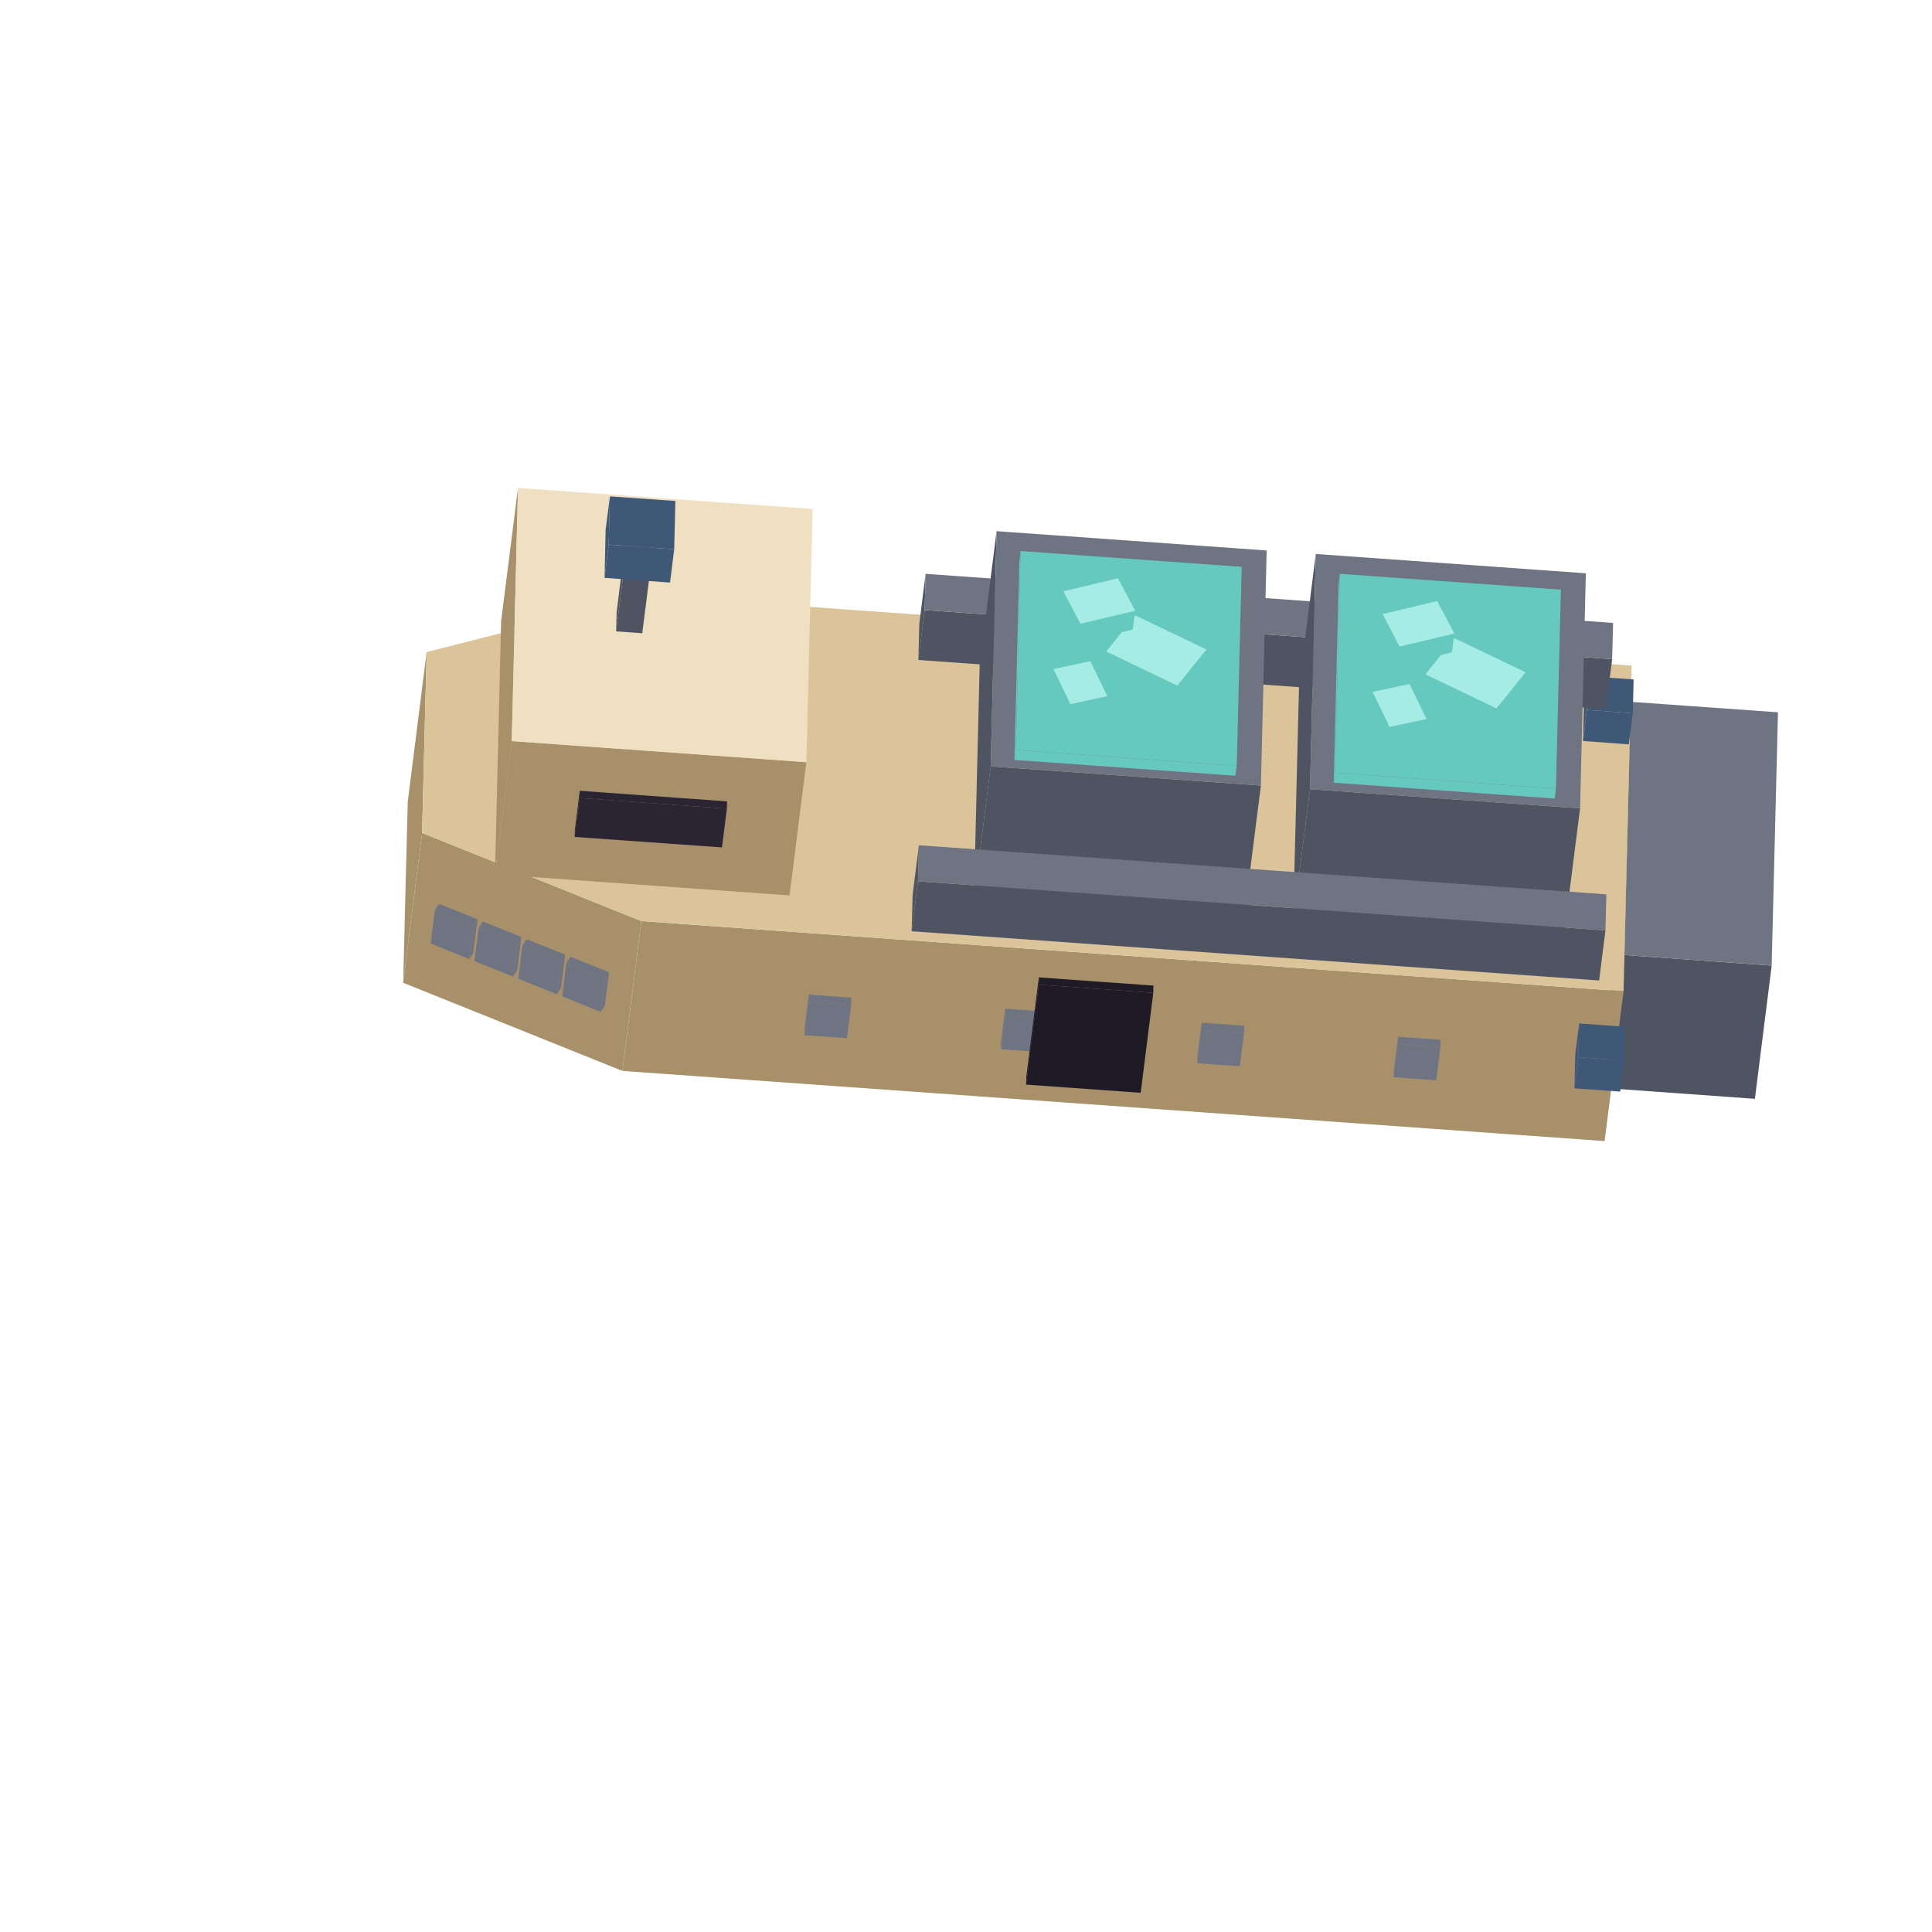
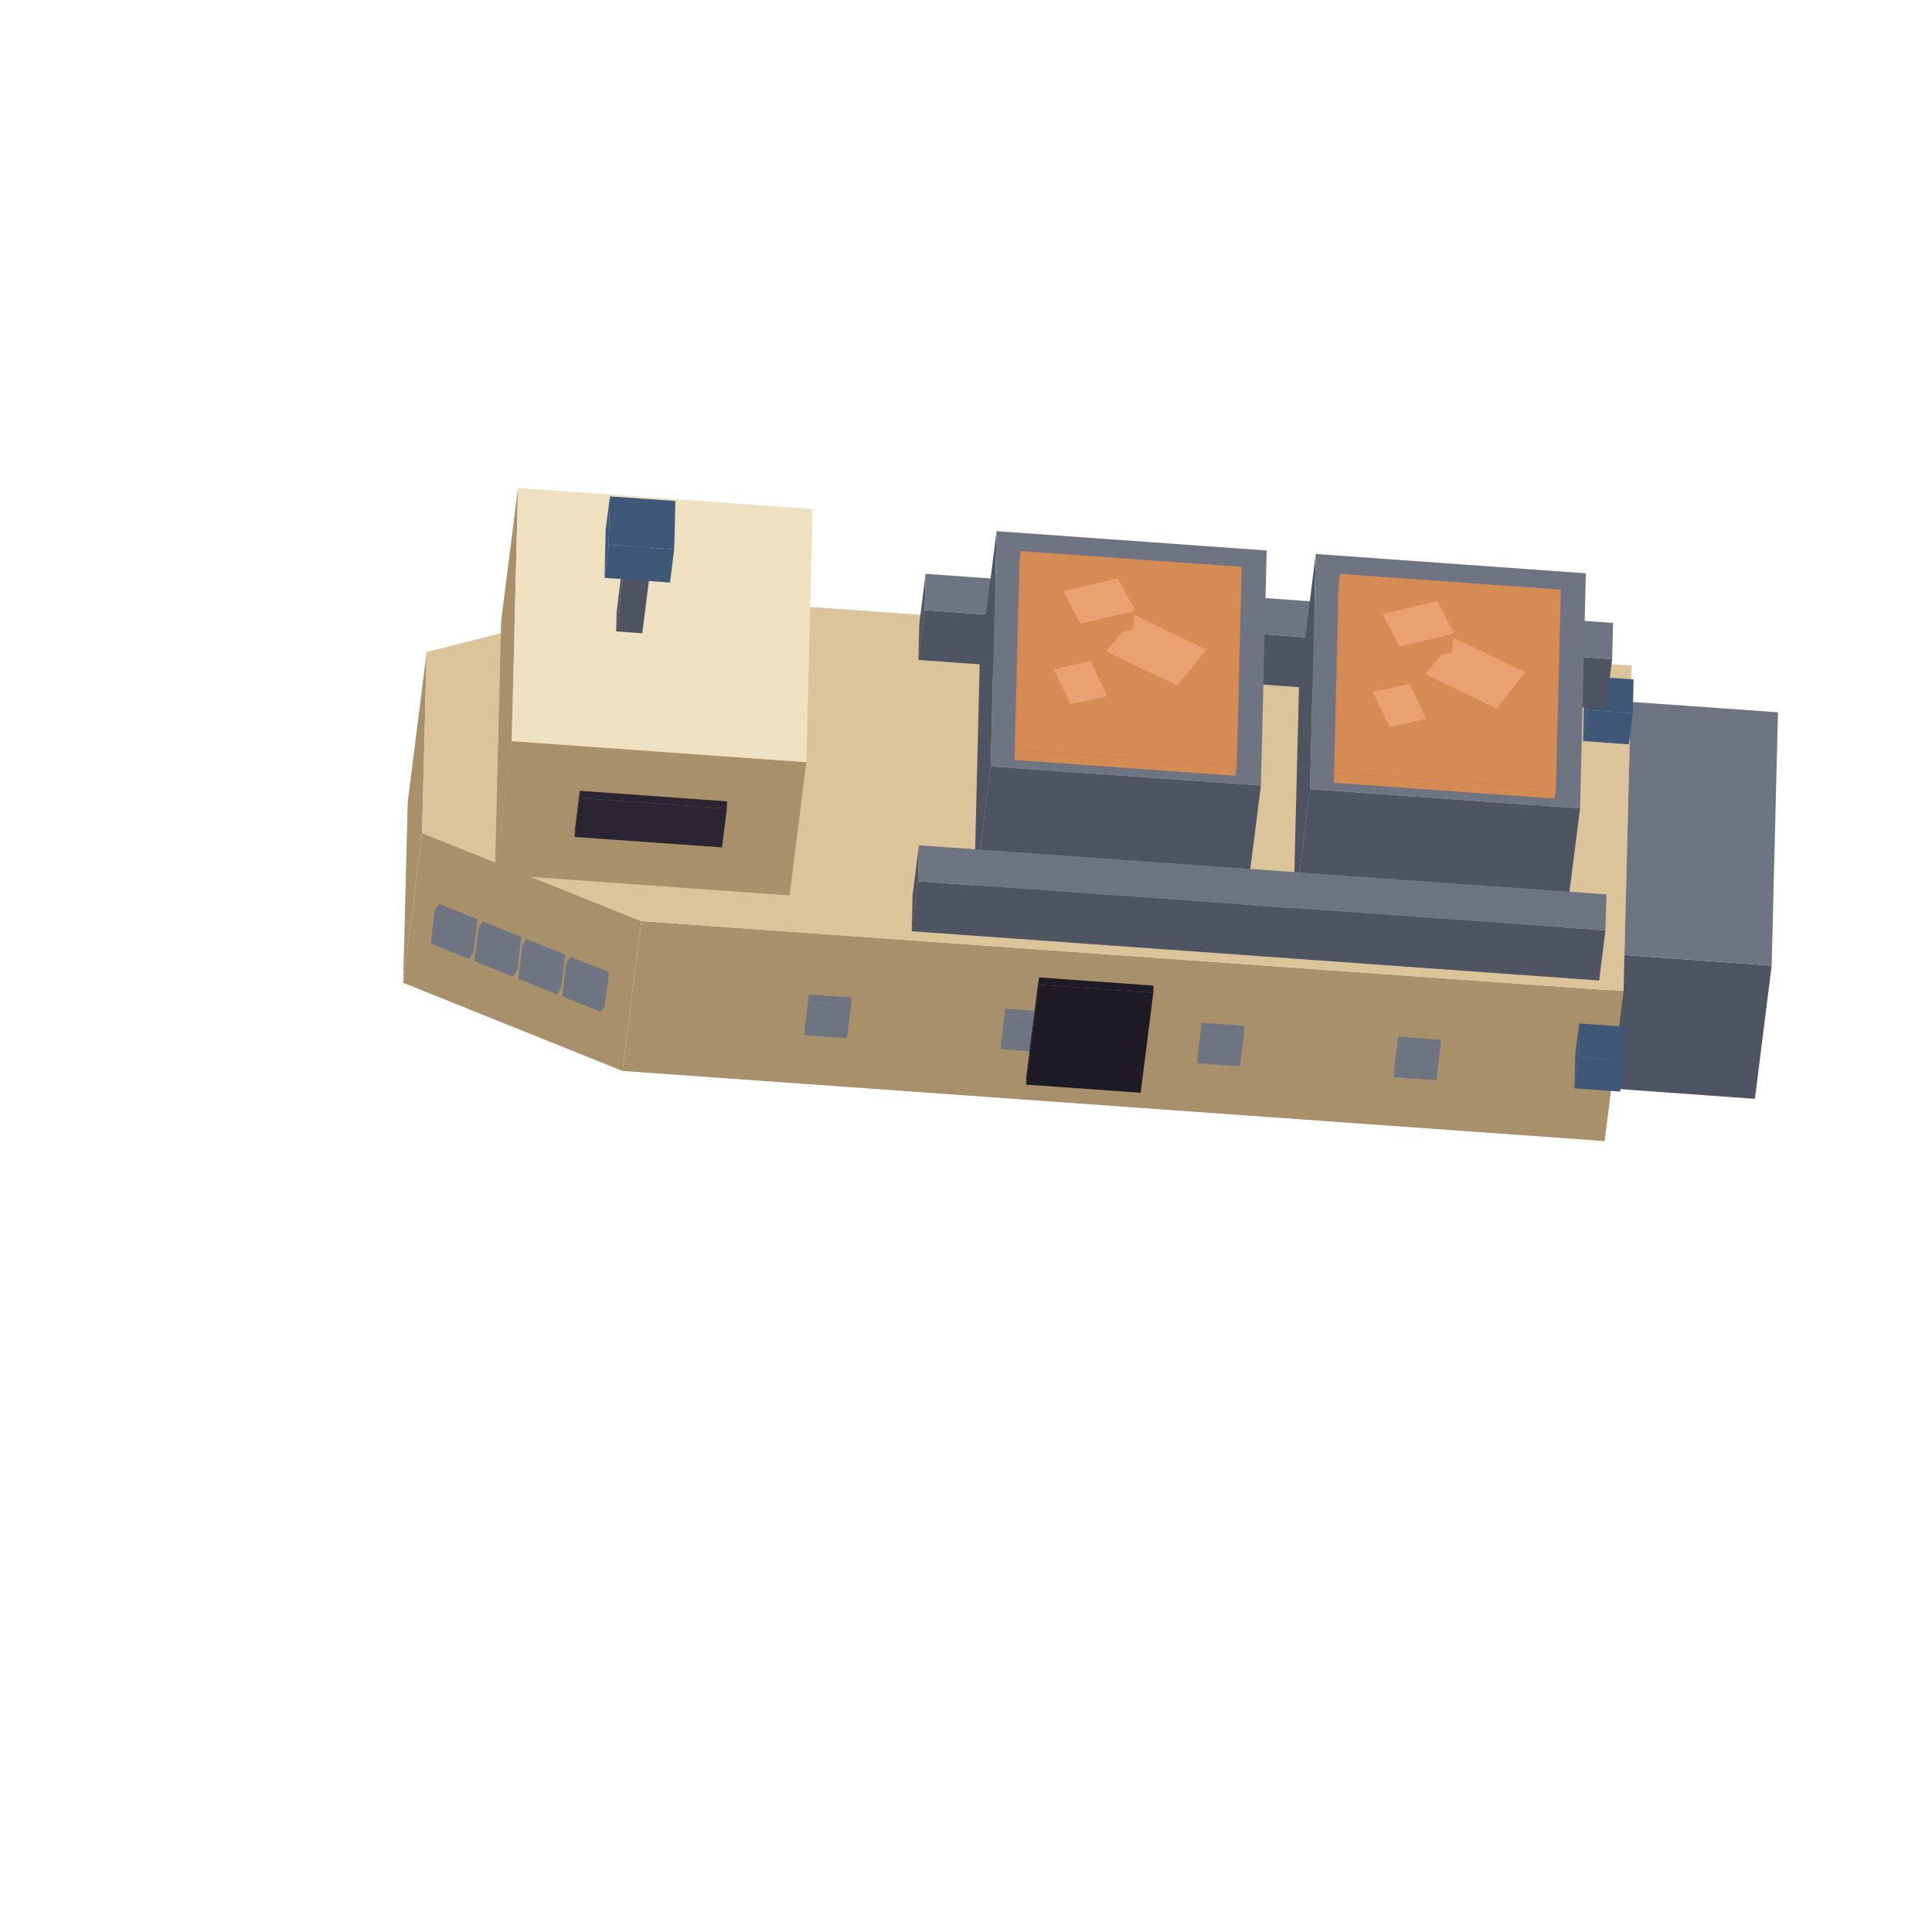
<svg xmlns="http://www.w3.org/2000/svg" width="63" height="63" viewBox="0 0 144 144">
  <polygon fill="#4f5462" points="121.07,71.18 132.05,71.97 130.80,81.90 119.82,81.11" />
  <polygon fill="#4f5462" points="121.54,52.31 121.07,71.18 119.82,81.11 120.29,62.24" />
  <polygon fill="#6e7482" points="132.05,71.97 121.07,71.18 121.54,52.31 132.52,53.09" />
  <polygon fill="#a8916a" points="47.80,68.65 121.01,73.88 119.60,85.05 46.39,79.82" />
  <polygon fill="#a8916a" points="31.46,62.08 47.80,68.65 46.39,79.82 30.05,73.25" />
  <polygon fill="#a8916a" points="31.80,48.60 31.46,62.08 30.05,73.25 30.39,59.77" />
  <polygon fill="#dcc49a" points="121.01,73.88 47.80,68.65 31.46,62.08 31.80,48.60 48.40,44.38 121.61,49.61" />
  <polygon fill="#6e7482" points="104.19,77.81 107.36,78.04 107.05,80.52 103.88,80.29" />
  <polygon fill="#6e7482" points="104.21,77.27 104.19,77.81 103.88,80.29 103.89,79.75" />
  <polygon fill="#6e7482" points="107.36,78.04 104.19,77.81 104.21,77.27 107.38,77.50" />
  <polygon fill="#6e7482" points="89.55,76.77 92.72,76.99 92.41,79.47 89.24,79.25" />
  <polygon fill="#6e7482" points="89.56,76.23 89.55,76.77 89.24,79.25 89.25,78.71" />
  <polygon fill="#6e7482" points="92.72,76.99 89.55,76.77 89.56,76.23 92.74,76.45" />
  <polygon fill="#6e7482" points="74.91,75.72 78.08,75.95 77.77,78.43 74.60,78.20" />
  <polygon fill="#6e7482" points="74.92,75.18 74.91,75.72 74.60,78.20 74.61,77.66" />
  <polygon fill="#6e7482" points="78.08,75.95 74.91,75.72 74.92,75.18 78.10,75.41" />
  <polygon fill="#6e7482" points="60.27,74.67 63.44,74.90 63.13,77.38 59.96,77.16" />
  <polygon fill="#6e7482" points="60.28,74.13 60.27,74.67 59.96,77.16 59.97,76.62" />
  <polygon fill="#6e7482" points="63.44,74.90 60.27,74.67 60.28,74.13 63.45,74.36" />
  <polygon fill="#6e7482" points="42.21,71.78 45.09,72.94 44.77,75.42 41.90,74.26" />
  <polygon fill="#6e7482" points="45.09,72.94 45.40,72.47 45.08,74.95 44.77,75.42" />
  <polygon fill="#6e7482" points="45.09,72.94 42.21,71.78 42.52,71.31 45.40,72.47" />
  <polygon fill="#6e7482" points="38.94,70.47 41.82,71.62 41.51,74.11 38.63,72.95" />
  <polygon fill="#6e7482" points="41.82,71.62 42.13,71.15 41.82,73.63 41.51,74.11" />
  <polygon fill="#6e7482" points="41.82,71.62 38.94,70.47 39.25,70.00 42.13,71.15" />
  <polygon fill="#6e7482" points="35.68,69.15 38.55,70.31 38.24,72.79 35.36,71.64" />
  <polygon fill="#6e7482" points="38.55,70.31 38.86,69.84 38.55,72.32 38.24,72.79" />
  <polygon fill="#6e7482" points="38.55,70.31 35.68,69.15 35.99,68.68 38.86,69.84" />
  <polygon fill="#6e7482" points="32.41,67.84 35.28,69.00 34.97,71.48 32.10,70.32" />
  <polygon fill="#6e7482" points="35.28,69.00 35.59,68.52 35.28,71.01 34.97,71.48" />
  <polygon fill="#6e7482" points="35.28,69.00 32.41,67.84 32.72,67.37 35.59,68.52" />
  <polygon fill="#1e1a26" points="77.42,73.39 85.96,74.00 85.02,81.45 76.48,80.84" />
  <polygon fill="#1e1a26" points="77.43,72.85 77.42,73.39 76.48,80.84 76.49,80.30" />
  <polygon fill="#1e1a26" points="85.96,74.00 77.42,73.39 77.43,72.85 85.97,73.46" />
  <polygon fill="#3f5878" points="117.70,76.28 117.64,78.80 117.35,81.12 117.41,78.60" />
  <polygon fill="#3f5878" points="117.64,78.80 121.06,79.04 120.76,81.36 117.35,81.12" />
  <polygon fill="#3f5878" points="117.64,78.80 117.70,76.28 121.12,76.53 121.06,79.04" />
  <polygon fill="#3f5878" points="118.34,50.40 118.28,52.91 117.99,55.23 118.05,52.72" />
  <polygon fill="#3f5878" points="118.28,52.91 121.70,53.16 121.40,55.48 117.99,55.23" />
  <polygon fill="#3f5878" points="118.28,52.91 118.34,50.40 121.76,50.64 121.70,53.16" />
  <polygon fill="#4f5462" points="68.92,45.47 120.16,49.13 119.69,52.85 68.45,49.19" />
  <polygon fill="#4f5462" points="68.99,42.77 68.92,45.47 68.45,49.19 68.52,46.50" />
  <polygon fill="#6e7482" points="120.16,49.13 68.92,45.47 68.99,42.77 120.23,46.43" />
  <polygon fill="#4f5462" points="97.64,58.82 117.77,60.25 116.51,70.18 96.38,68.74" />
  <polygon fill="#4f5462" points="98.07,41.29 97.64,58.82 96.38,68.74 96.82,51.22" />
  <polygon fill="#6e7482" points="117.77,60.25 97.64,58.82 98.07,41.29 118.20,42.73" />
-   <polygon fill="#65c9bf" points="99.50,57.60 115.97,58.78 115.88,59.52 99.41,58.34" />
-   <polygon fill="#65c9bf" points="99.87,42.77 99.50,57.60 99.41,58.34 99.77,43.51" />
-   <polygon fill="#65c9bf" points="115.97,58.78 99.50,57.60 99.87,42.77 116.34,43.95" />
-   <polygon fill="#65c9bf" points="106.24,50.26 111.54,52.80 111.28,54.86 105.98,52.33" />
-   <polygon fill="#65c9bf" points="111.54,52.80 113.71,50.11 113.45,52.17 111.28,54.86" />
-   <polygon fill="#a5ece4" points="111.54,52.80 106.24,50.26 108.41,47.57 113.71,50.11" />
-   <polygon fill="#65c9bf" points="104.32,48.19 108.40,47.22 108.22,48.62 104.14,49.59" />
-   <polygon fill="#65c9bf" points="103.05,45.77 104.32,48.19 104.14,49.59 102.87,47.18" />
-   <polygon fill="#a5ece4" points="108.40,47.22 104.32,48.19 103.05,45.77 107.12,44.80" />
-   <polygon fill="#65c9bf" points="102.31,51.57 103.57,54.18 103.44,55.25 102.17,52.65" />
-   <polygon fill="#65c9bf" points="103.57,54.18 106.32,53.59 106.19,54.67 103.44,55.25" />
-   <polygon fill="#a5ece4" points="103.57,54.18 102.31,51.57 105.06,50.98 106.32,53.59" />
+   <polygon fill="#d68a54" points="99.50,57.60 115.97,58.78 115.88,59.52 99.41,58.34" />
+   <polygon fill="#d68a54" points="99.87,42.77 99.50,57.60 99.41,58.34 99.77,43.51" />
+   <polygon fill="#d68a54" points="115.97,58.78 99.50,57.60 99.87,42.77 116.34,43.95" />
+   <polygon fill="#d68a54" points="106.24,50.26 111.54,52.80 111.28,54.86 105.98,52.33" />
+   <polygon fill="#d68a54" points="111.54,52.80 113.71,50.11 113.45,52.17 111.28,54.86" />
+   <polygon fill="#eaa070" points="111.54,52.80 106.24,50.26 108.41,47.57 113.71,50.11" />
+   <polygon fill="#d68a54" points="104.32,48.19 108.40,47.22 108.22,48.62 104.14,49.59" />
+   <polygon fill="#d68a54" points="103.05,45.77 104.32,48.19 104.14,49.59 102.87,47.18" />
+   <polygon fill="#eaa070" points="108.40,47.22 104.32,48.19 103.05,45.77 107.12,44.80" />
+   <polygon fill="#d68a54" points="102.31,51.57 103.57,54.18 103.44,55.25 102.17,52.65" />
+   <polygon fill="#d68a54" points="103.57,54.18 106.32,53.59 106.19,54.67 103.44,55.25" />
+   <polygon fill="#eaa070" points="103.57,54.18 102.31,51.57 105.06,50.98 106.32,53.59" />
  <polygon fill="#4f5462" points="73.84,57.12 93.98,58.55 92.72,68.48 72.59,67.05" />
  <polygon fill="#4f5462" points="74.28,39.59 73.84,57.12 72.59,67.05 73.02,49.52" />
  <polygon fill="#6e7482" points="93.98,58.55 73.84,57.12 74.28,39.59 94.41,41.03" />
-   <polygon fill="#65c9bf" points="75.71,55.90 92.18,57.08 92.08,57.82 75.61,56.64" />
-   <polygon fill="#65c9bf" points="76.07,41.07 75.71,55.90 75.61,56.64 75.98,41.81" />
-   <polygon fill="#65c9bf" points="92.18,57.08 75.71,55.90 76.07,41.07 92.55,42.25" />
-   <polygon fill="#65c9bf" points="82.45,48.56 87.75,51.10 87.49,53.16 82.19,50.63" />
-   <polygon fill="#65c9bf" points="87.75,51.10 89.92,48.41 89.66,50.48 87.49,53.16" />
-   <polygon fill="#a5ece4" points="87.75,51.10 82.45,48.56 84.62,45.87 89.92,48.41" />
-   <polygon fill="#65c9bf" points="80.53,46.49 84.61,45.52 84.43,46.92 80.35,47.89" />
-   <polygon fill="#65c9bf" points="79.26,44.07 80.53,46.49 80.35,47.89 79.08,45.48" />
-   <polygon fill="#a5ece4" points="84.61,45.52 80.53,46.49 79.26,44.07 83.33,43.10" />
-   <polygon fill="#65c9bf" points="78.52,49.87 79.78,52.48 79.65,53.55 78.38,50.95" />
-   <polygon fill="#65c9bf" points="79.78,52.48 82.53,51.89 82.39,52.97 79.65,53.55" />
-   <polygon fill="#a5ece4" points="79.78,52.48 78.52,49.87 81.27,49.28 82.53,51.89" />
+   <polygon fill="#d68a54" points="75.71,55.90 92.18,57.08 92.08,57.82 75.61,56.64" />
+   <polygon fill="#d68a54" points="76.07,41.07 75.71,55.90 75.61,56.64 75.98,41.81" />
+   <polygon fill="#d68a54" points="92.18,57.08 75.71,55.90 76.07,41.07 92.55,42.25" />
+   <polygon fill="#d68a54" points="82.45,48.56 87.75,51.10 87.49,53.16 82.19,50.63" />
+   <polygon fill="#d68a54" points="87.75,51.10 89.92,48.41 89.66,50.48 87.49,53.16" />
+   <polygon fill="#eaa070" points="87.75,51.10 82.45,48.56 84.62,45.87 89.92,48.41" />
+   <polygon fill="#d68a54" points="80.53,46.49 84.61,45.52 84.43,46.92 80.35,47.89" />
+   <polygon fill="#d68a54" points="79.26,44.07 80.53,46.49 80.35,47.89 79.08,45.48" />
+   <polygon fill="#eaa070" points="84.61,45.52 80.53,46.49 79.26,44.07 83.33,43.10" />
+   <polygon fill="#d68a54" points="78.52,49.87 79.78,52.48 79.65,53.55 78.38,50.95" />
+   <polygon fill="#d68a54" points="79.78,52.48 82.53,51.89 82.39,52.97 79.65,53.55" />
+   <polygon fill="#eaa070" points="79.78,52.48 78.52,49.87 81.27,49.28 82.53,51.89" />
  <polygon fill="#a8916a" points="38.14,55.24 60.10,56.81 58.85,66.74 36.89,65.17" />
  <polygon fill="#a8916a" points="38.61,36.37 38.14,55.24 36.89,65.17 37.35,46.30" />
  <polygon fill="#efe0c2" points="60.10,56.81 38.14,55.24 38.61,36.37 60.57,37.94" />
  <polygon fill="#2a2433" points="43.20,59.48 54.18,60.27 53.81,63.16 42.83,62.38" />
  <polygon fill="#2a2433" points="43.21,58.94 43.20,59.48 42.83,62.38 42.85,61.84" />
  <polygon fill="#2a2433" points="54.18,60.27 43.20,59.48 43.21,58.94 54.19,59.73" />
  <polygon fill="#4f5462" points="68.42,65.69 119.66,69.35 119.19,73.08 67.95,69.41" />
  <polygon fill="#4f5462" points="68.49,63.00 68.42,65.69 67.95,69.41 68.02,66.72" />
  <polygon fill="#6e7482" points="119.66,69.35 68.42,65.69 68.49,63.00 119.73,66.66" />
  <polygon fill="#4f5462" points="46.58,40.66 46.55,42.10 45.92,47.06 45.96,45.63" />
  <polygon fill="#4f5462" points="46.55,42.10 48.50,42.24 47.87,47.20 45.92,47.06" />
  <polygon fill="#6e7482" points="46.55,42.10 46.58,40.66 48.53,40.80 48.50,42.24" />
  <polygon fill="#3f5878" points="45.46,37.00 45.37,40.59 45.06,43.07 45.14,39.48" />
  <polygon fill="#3f5878" points="45.37,40.59 50.25,40.94 49.94,43.42 45.06,43.07" />
  <polygon fill="#3f5878" points="45.37,40.59 45.46,37.00 50.34,37.34 50.25,40.94" />
</svg>
